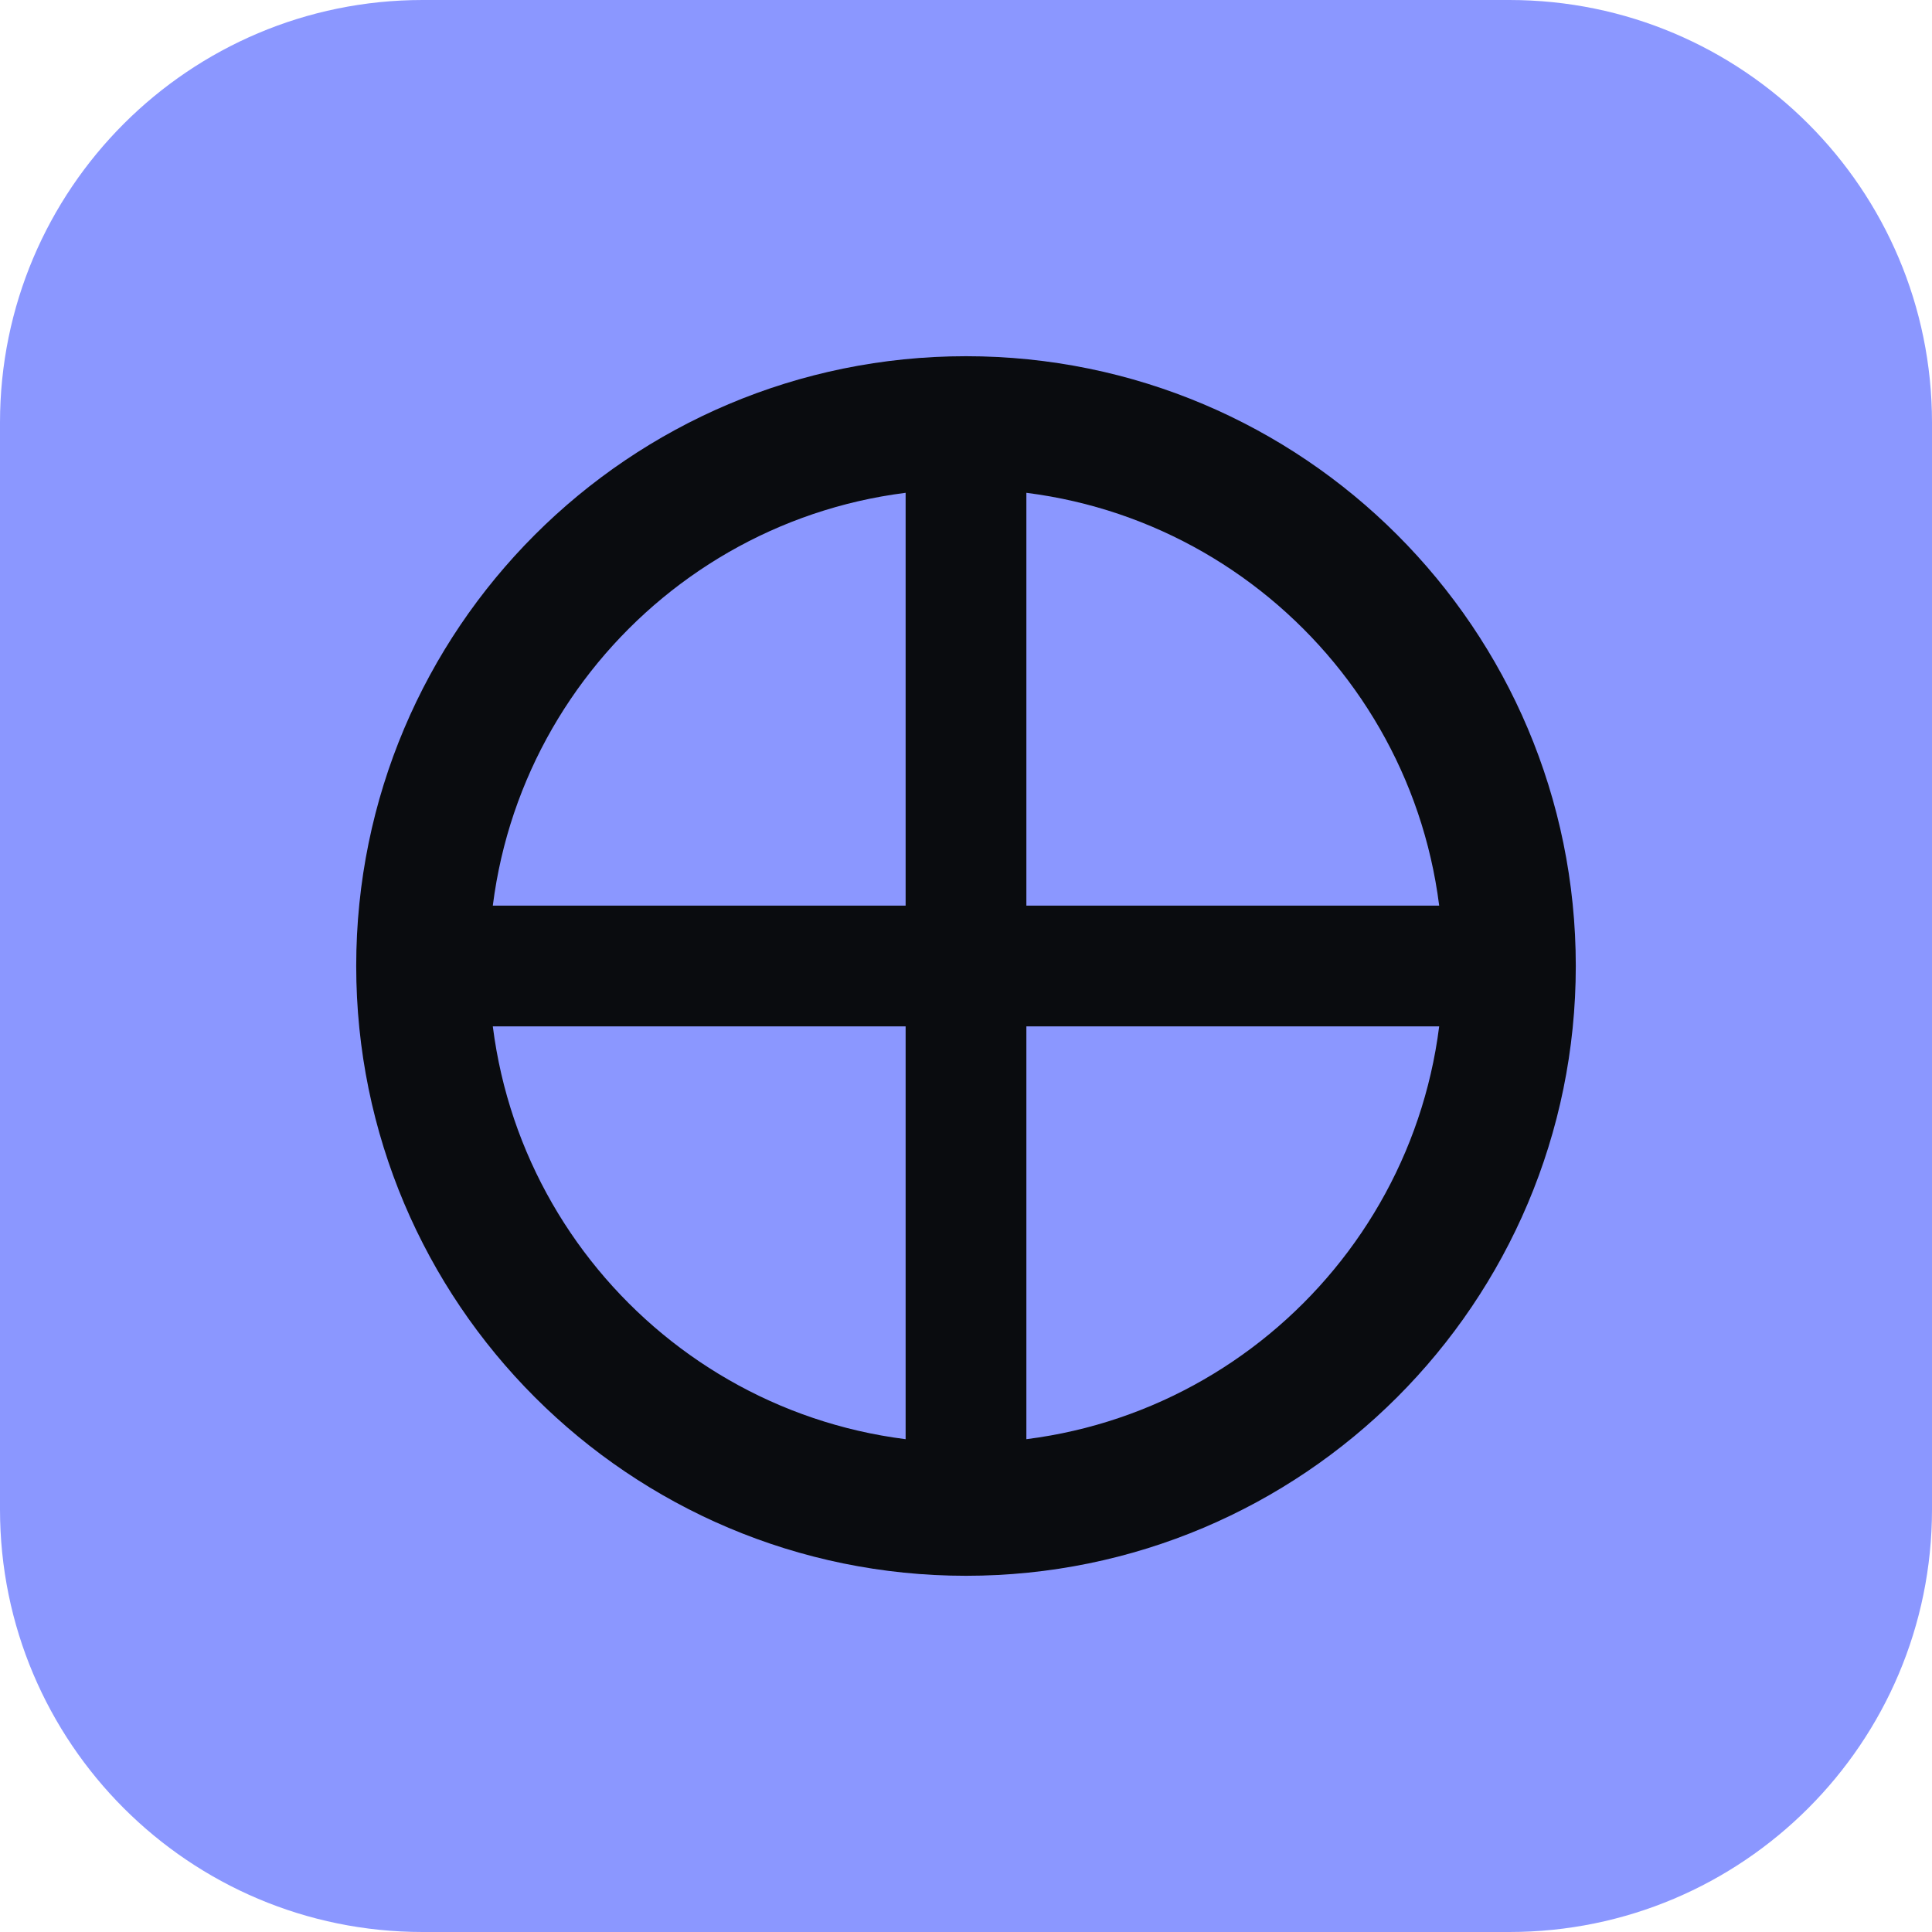
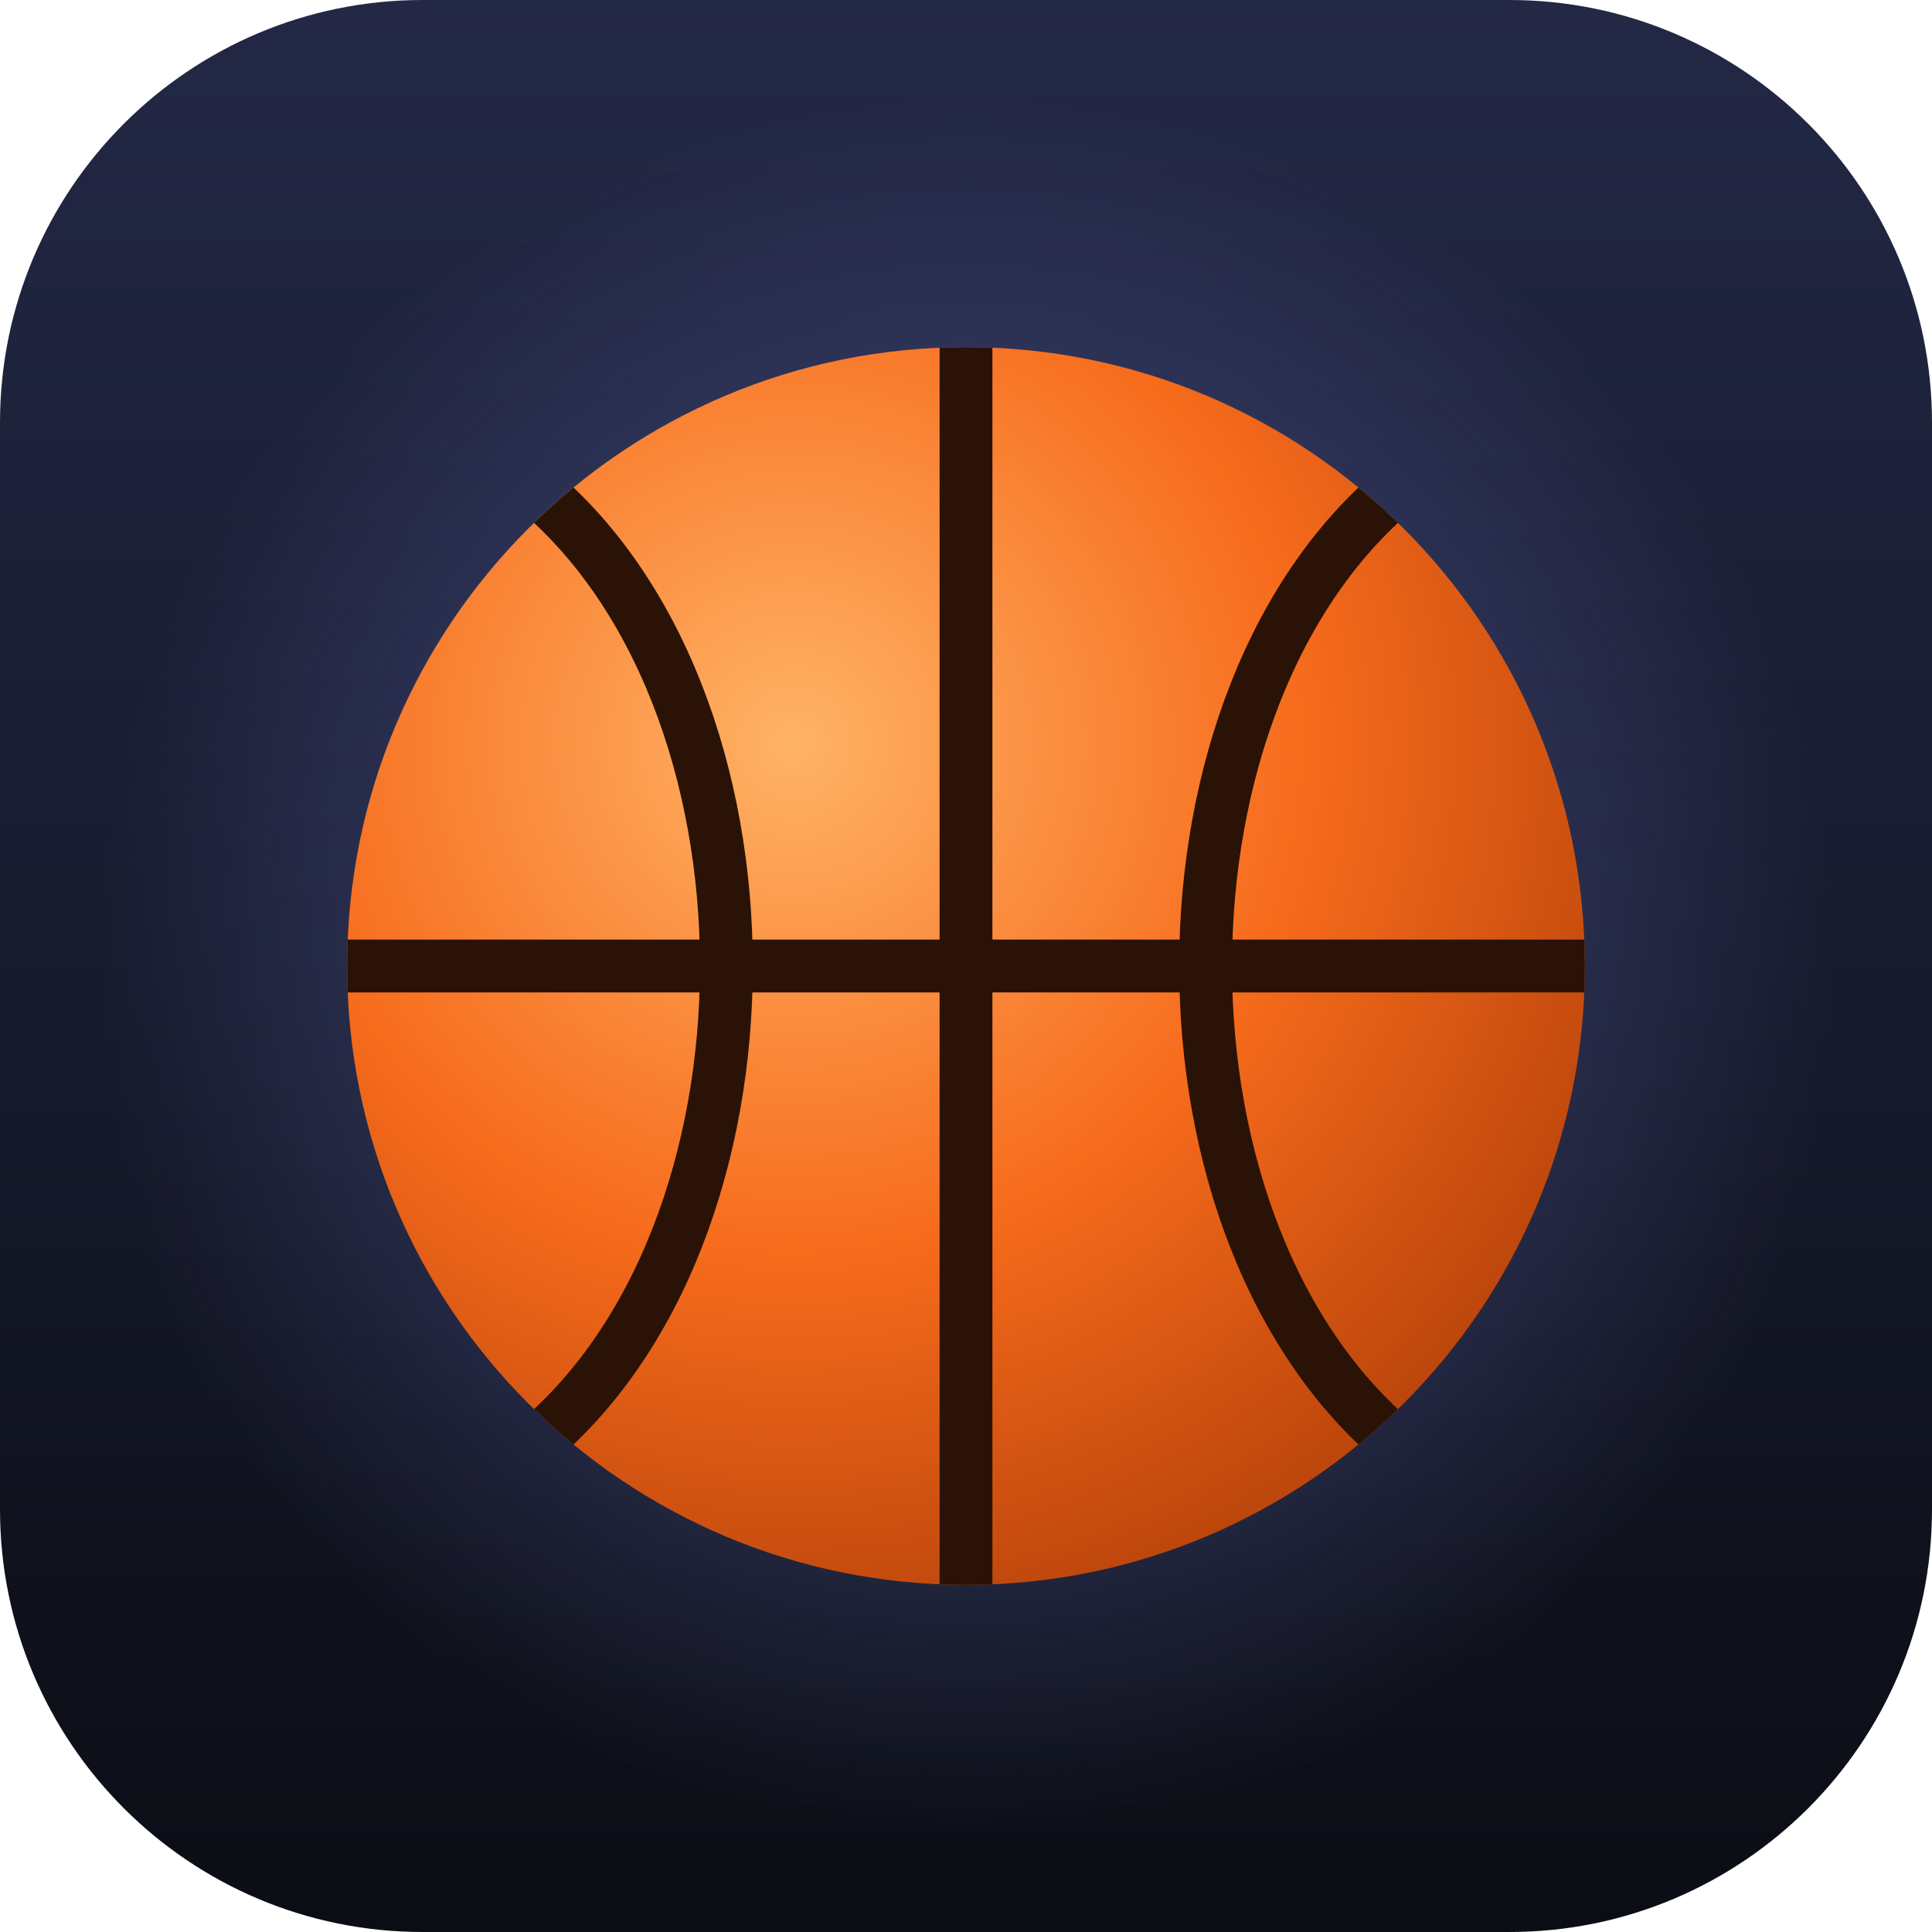
- <svg xmlns="http://www.w3.org/2000/svg" viewBox="0 0 32 32">
-   <rect width="32" height="32" rx="7" fill="#8b97ff" />
-   <circle cx="16" cy="16" r="9" fill="none" stroke="#0a0c0f" stroke-width="2.2" />
-   <path d="M7 16h18M16 7v18" stroke="#0a0c0f" stroke-width="2" />
+ <svg xmlns="http://www.w3.org/2000/svg" viewBox="0 0 512 512">
+   <defs>
+     <linearGradient id="bg" x1="0" y1="0" x2="0" y2="1">
+       <stop offset="0" stop-color="#232846" />
+       <stop offset="1" stop-color="#0b0d14" />
+     </linearGradient>
+     <radialGradient id="glow" cx=".5" cy=".5" r=".5">
+       <stop offset="0" stop-color="#8b97ff" stop-opacity=".45" />
+       <stop offset="1" stop-color="#8b97ff" stop-opacity="0" />
+     </radialGradient>
+     <radialGradient id="ball" cx=".36" cy=".32" r=".75">
+       <stop offset="0" stop-color="#ffb366" />
+       <stop offset=".55" stop-color="#f76b1c" />
+       <stop offset="1" stop-color="#b8430a" />
+     </radialGradient>
+     <clipPath id="c">
+       <circle cx="256" cy="256" r="164" />
+     </clipPath>
+   </defs>
+   <rect id="bgrect" width="512" height="512" rx="112" fill="url(#bg)" />
+   <circle cx="256" cy="256" r="230" fill="url(#glow)" />
+   <circle cx="256" cy="256" r="164" fill="url(#ball)" />
+   <g clip-path="url(#c)" fill="none" stroke="#2a1306" stroke-width="14" stroke-linecap="round">
+     <path d="M256 84v344M84 256h344" />
+     <path d="M140 128c70 56 70 200 0 256M372 128c-70 56-70 200 0 256" />
+   </g>
</svg>
